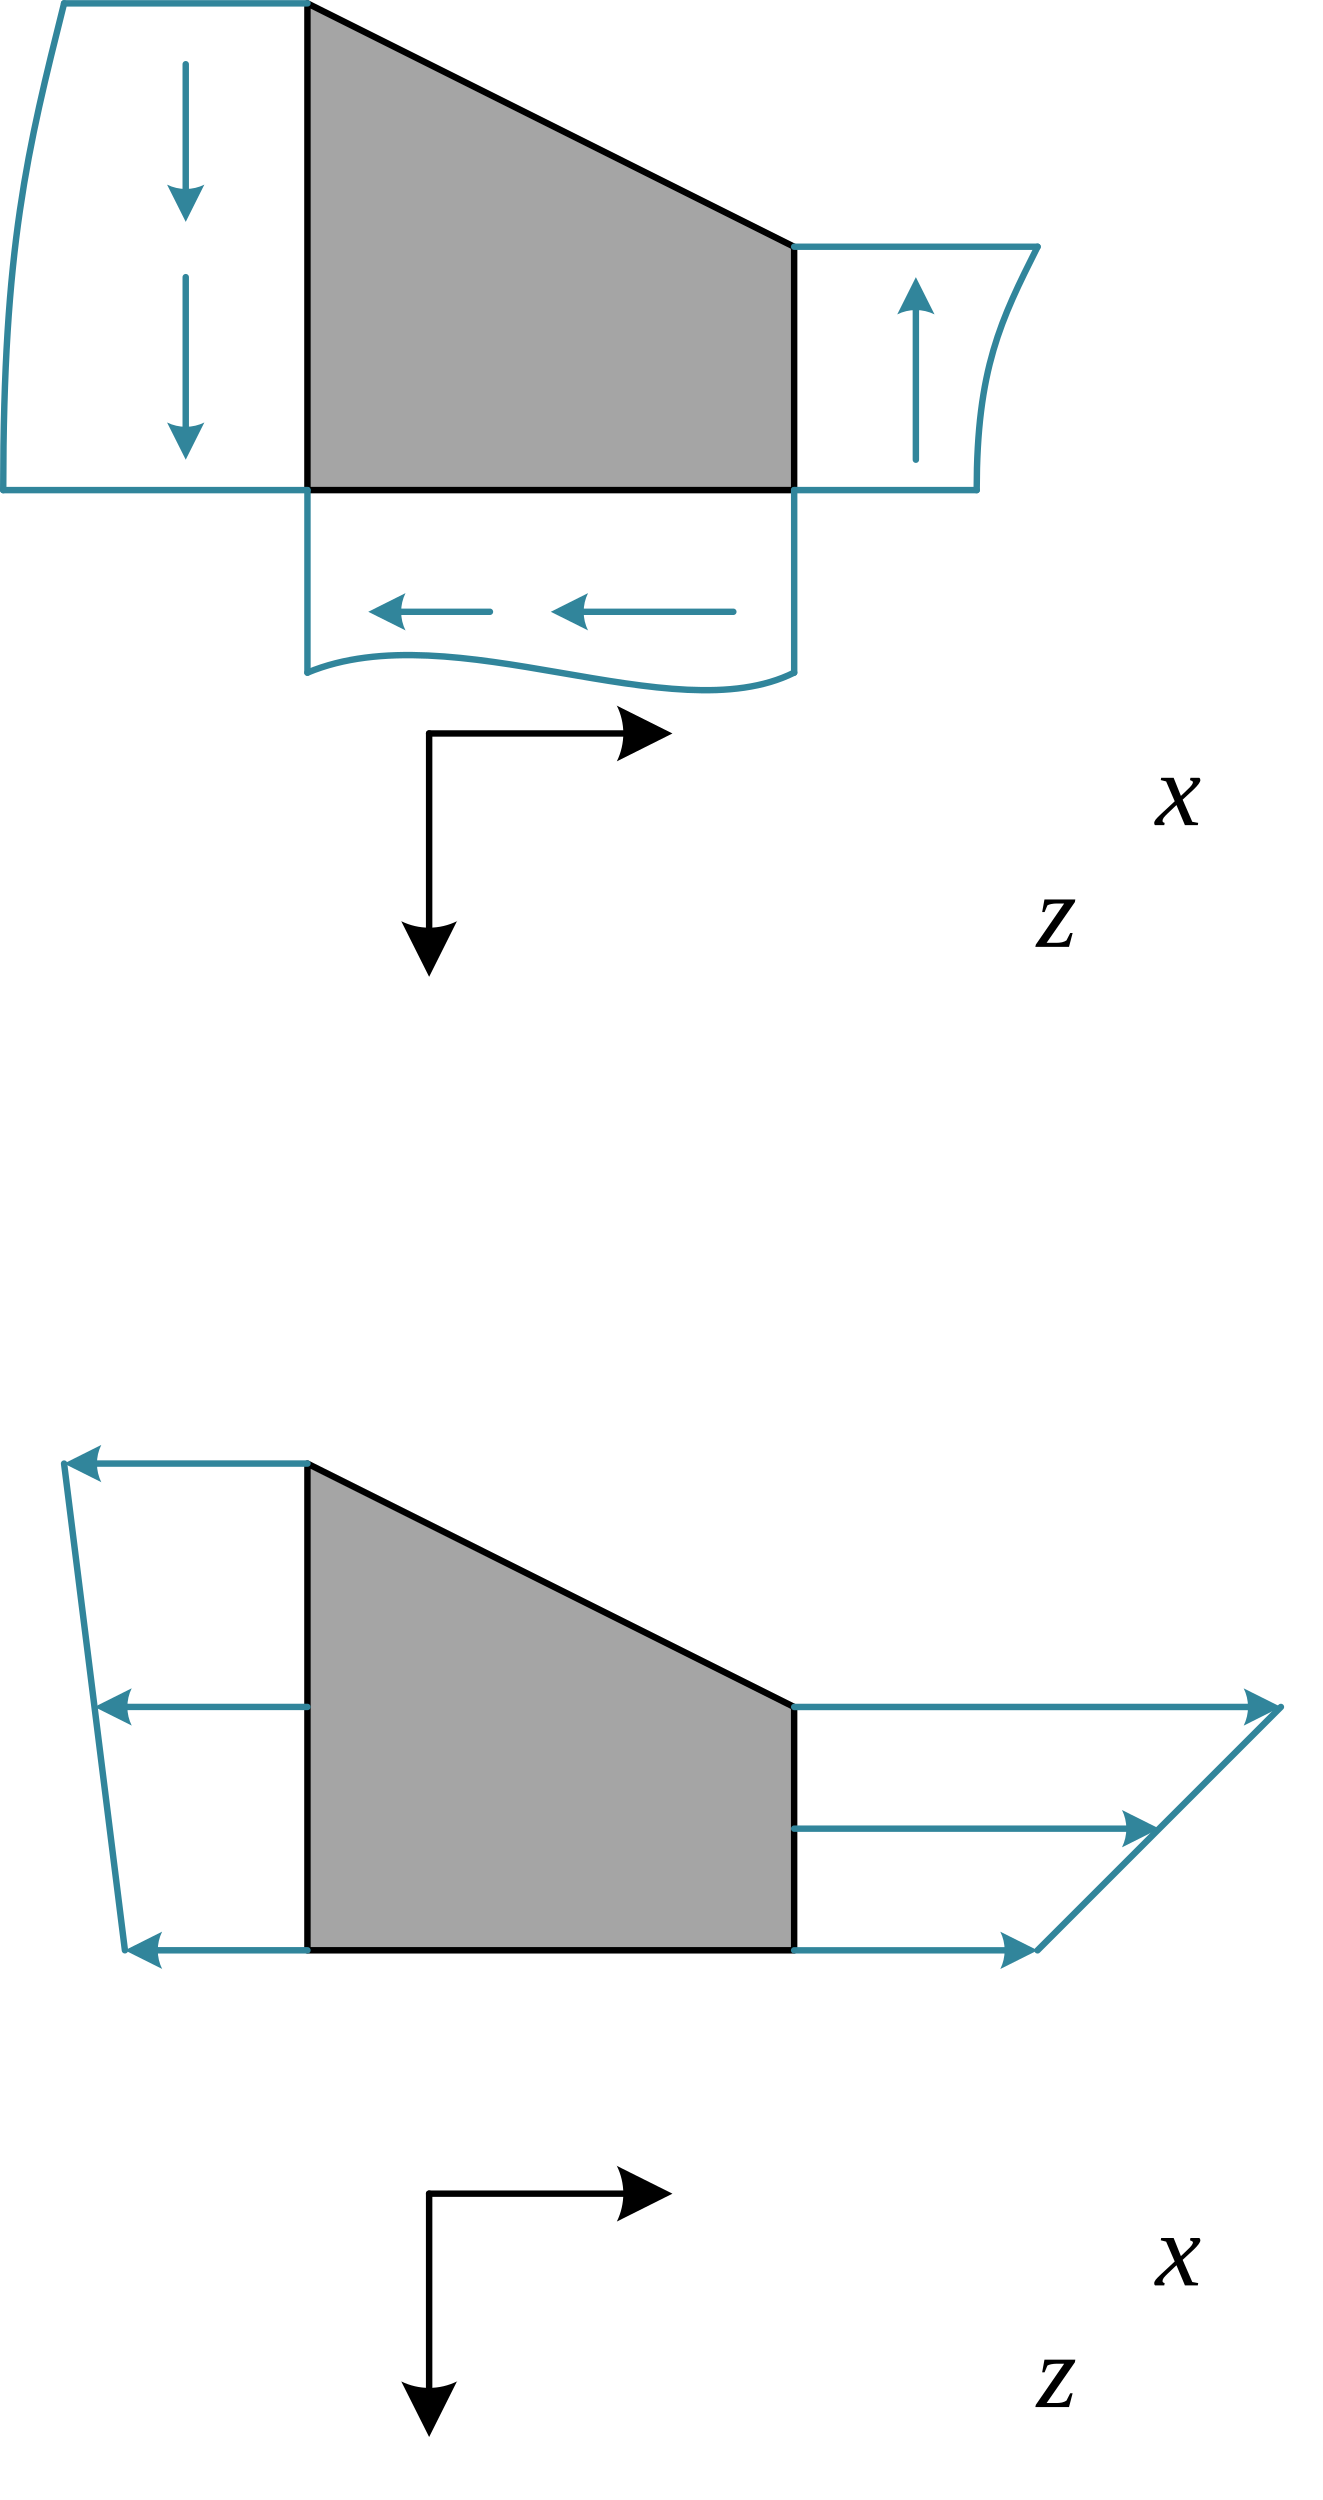
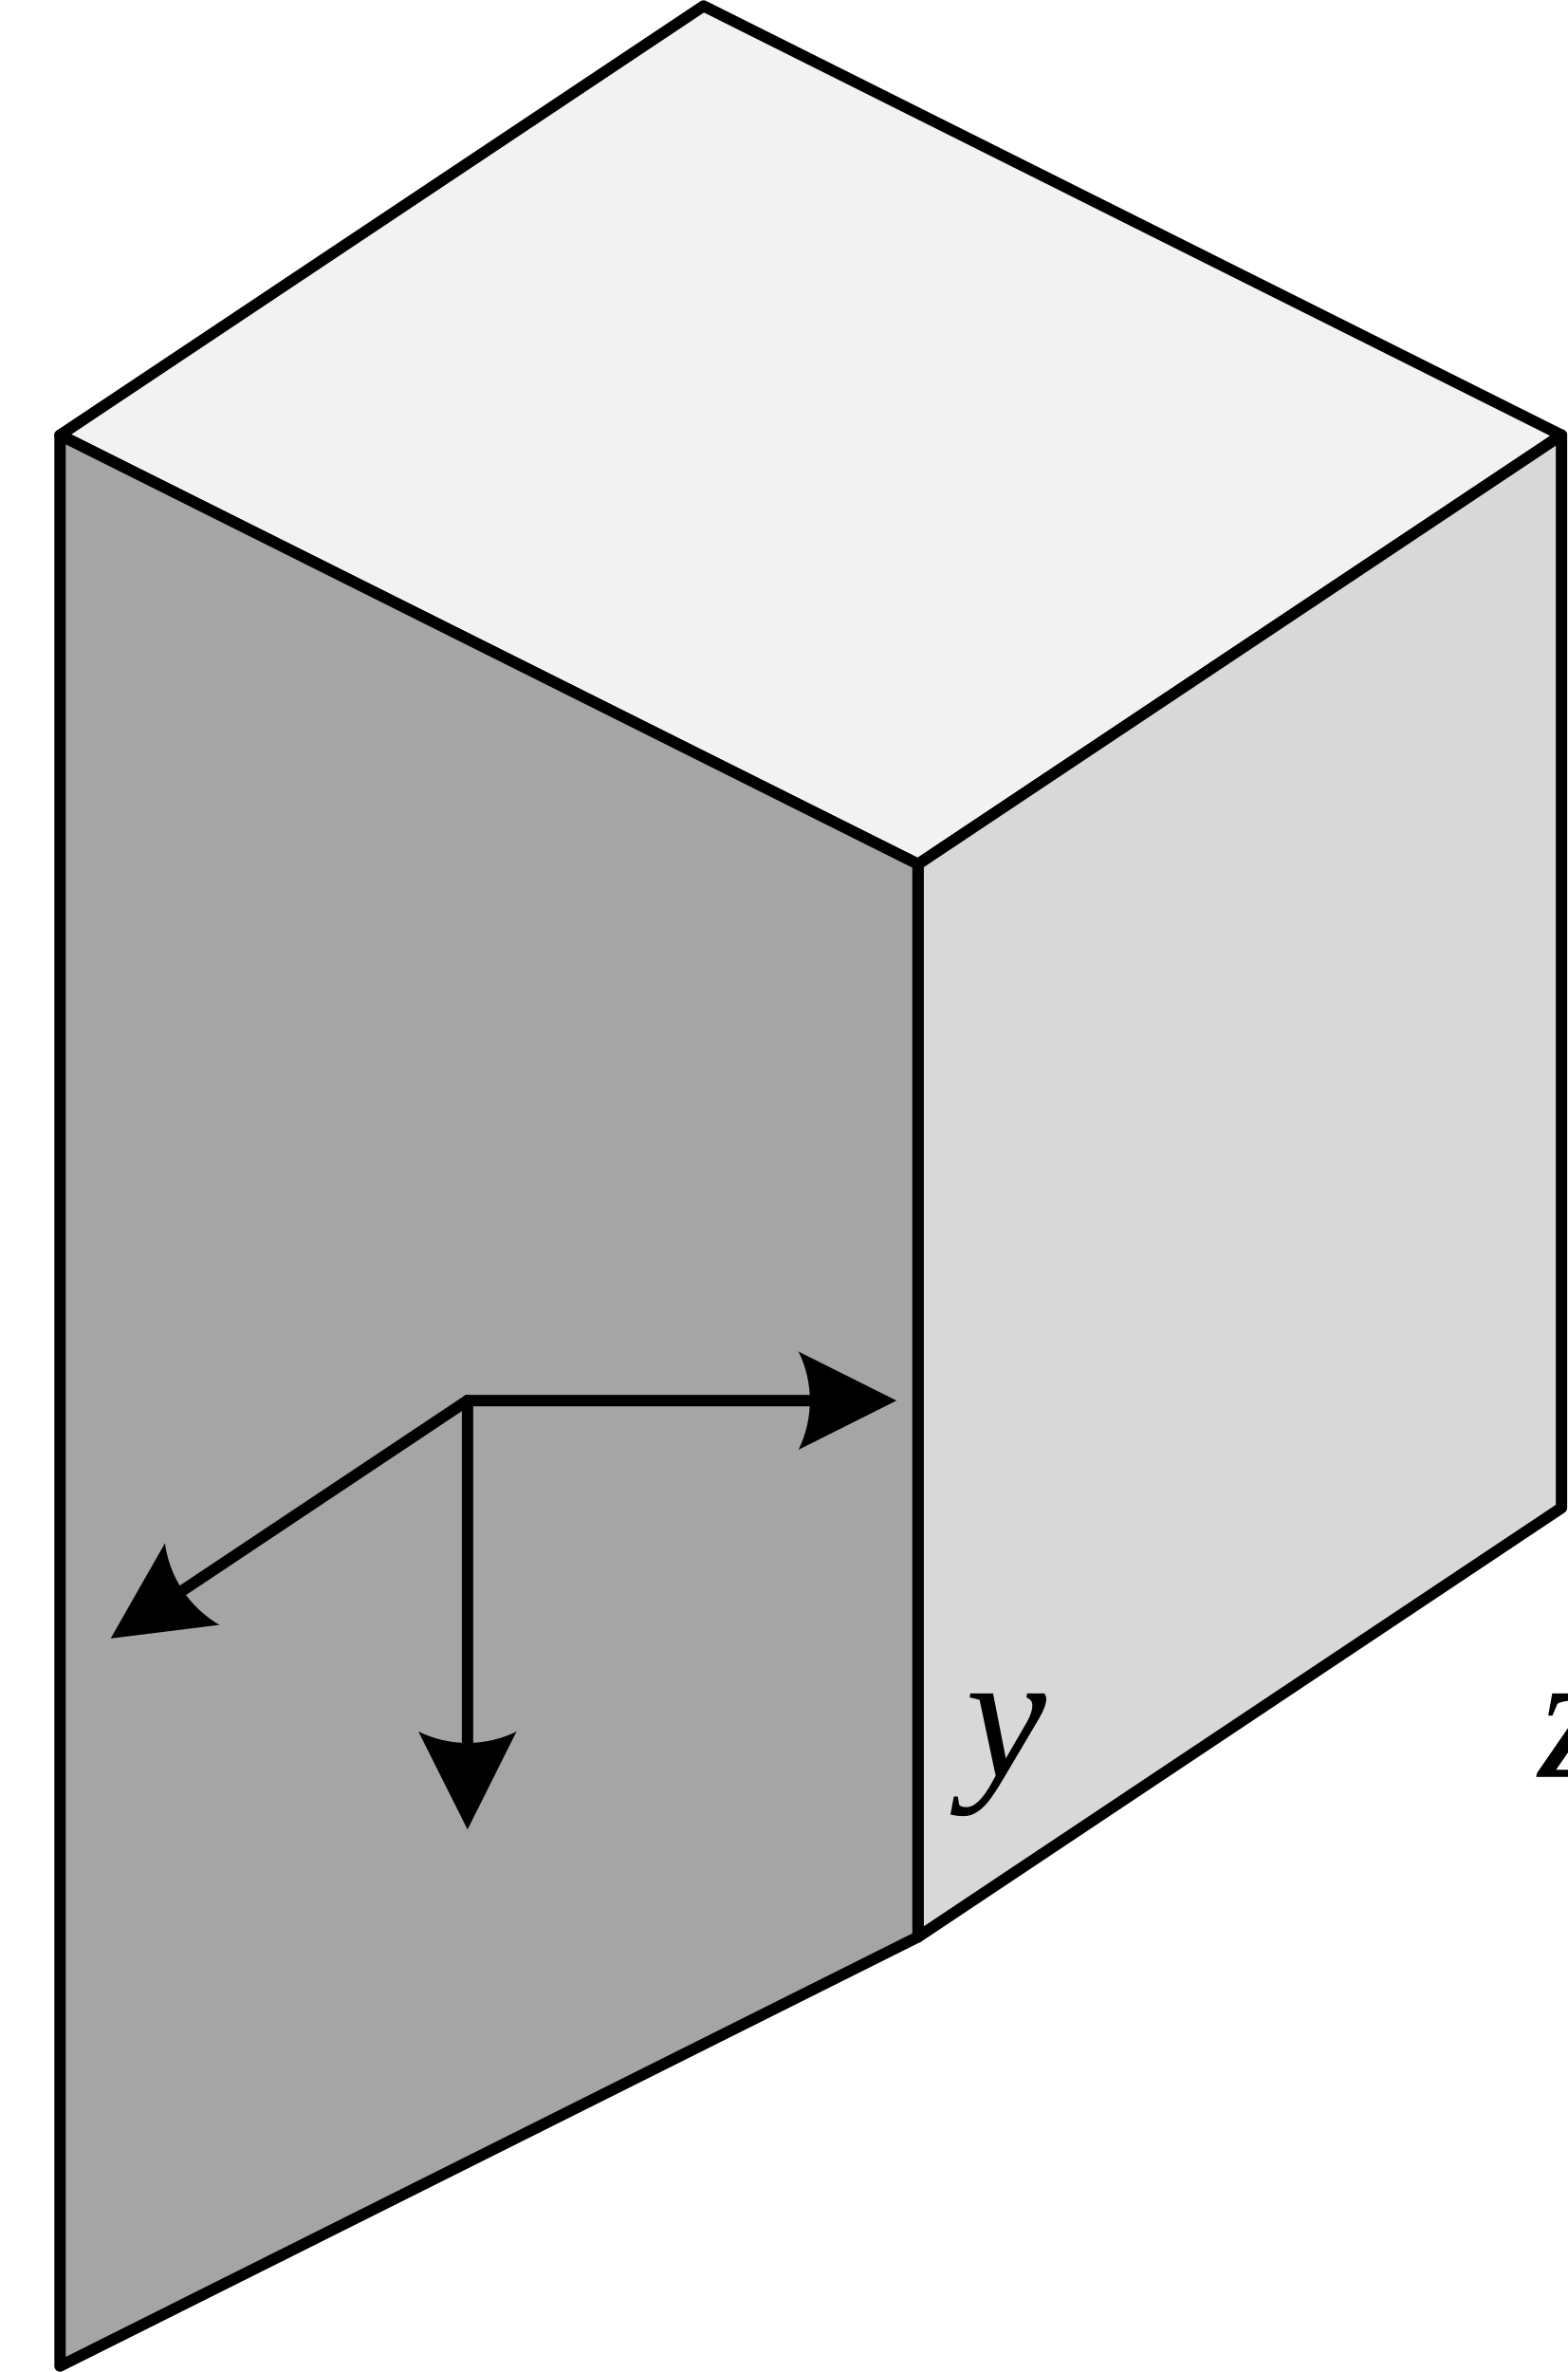
- <svg xmlns="http://www.w3.org/2000/svg" xmlns:ns1="http://schemas.microsoft.com/visio/2003/SVGExtensions/" xmlns:xlink="http://www.w3.org/1999/xlink" width="2.14in" height="4.044in" viewBox="0 0 154.091 291.152" xml:space="preserve" color-interpolation-filters="sRGB" class="st10">
+ <svg xmlns="http://www.w3.org/2000/svg" xmlns:ns1="http://schemas.microsoft.com/visio/2003/SVGExtensions/" xmlns:xlink="http://www.w3.org/1999/xlink" width="1.438in" height="2.176in" viewBox="0 0 103.556 156.656" xml:space="preserve" color-interpolation-filters="sRGB" class="st8">
  <ns1:documentProperties ns1:langID="1043" ns1:metric="true" ns1:viewMarkup="false" />
  <style type="text/css">
	
- 		.st1 {fill:#a5a5a5;stroke:#000000;stroke-linecap:round;stroke-linejoin:round;stroke-width:0.75}
- 		.st2 {marker-start:url(#mrkr5-8);stroke:#31859b;stroke-linecap:round;stroke-linejoin:round;stroke-width:0.75}
- 		.st3 {fill:#31859b;fill-opacity:1;stroke:#31859b;stroke-opacity:1;stroke-width:0.342}
- 		.st4 {marker-end:url(#mrkr5-26);stroke:#000000;stroke-linecap:round;stroke-linejoin:round;stroke-width:0.75}
+ 		.st1 {fill:#f2f2f2;stroke:#000000;stroke-linecap:round;stroke-linejoin:round;stroke-width:0.75}
+ 		.st2 {fill:#d8d8d8;stroke:#000000;stroke-linecap:round;stroke-linejoin:round;stroke-width:0.75}
+ 		.st3 {fill:#a5a5a5;stroke:#000000;stroke-linecap:round;stroke-linejoin:round;stroke-width:0.75}
+ 		.st4 {marker-end:url(#mrkr5-14);stroke:#000000;stroke-linecap:round;stroke-linejoin:round;stroke-width:0.75}
		.st5 {fill:#000000;fill-opacity:1;stroke:#000000;stroke-opacity:1;stroke-width:0.229}
		.st6 {fill:none;stroke:none;stroke-linecap:round;stroke-linejoin:round;stroke-width:0.75}
		.st7 {fill:#000000;font-family:Times New Roman;font-size:1em;font-style:italic}
- 		.st8 {stroke:#31859b;stroke-linecap:round;stroke-linejoin:round;stroke-width:0.75}
- 		.st9 {fill:#000000;font-family:Times New Roman;font-size:2em;font-style:italic}
- 		.st10 {fill:none;fill-rule:evenodd;font-size:12px;overflow:visible;stroke-linecap:square;stroke-miterlimit:3}
+ 		.st8 {fill:none;fill-rule:evenodd;font-size:12px;overflow:visible;stroke-linecap:square;stroke-miterlimit:3}
	
	</style>
  <defs id="Markers">
    <g id="lend5">
      <path d="M 2 1 L 0 0 L 1.981 -0.993 C 1.672 -0.365 1.673 0.373 1.985 1 " style="stroke:none" />
    </g>
-     <marker id="mrkr5-8" class="st3" ns1:arrowType="5" ns1:arrowSize="0" ns1:setback="4.63" refX="4.63" orient="auto" markerUnits="strokeWidth" overflow="visible">
-       <use xlink:href="#lend5" transform="scale(2.92) " />
-     </marker>
-     <marker id="mrkr5-26" class="st5" ns1:arrowType="5" ns1:arrowSize="2" ns1:setback="7.63" refX="-7.63" orient="auto" markerUnits="strokeWidth" overflow="visible">
+     <marker id="mrkr5-14" class="st5" ns1:arrowType="5" ns1:arrowSize="2" ns1:setback="7.63" refX="-7.63" orient="auto" markerUnits="strokeWidth" overflow="visible">
      <use xlink:href="#lend5" transform="scale(-4.36,-4.36) " />
    </marker>
  </defs>
  <g ns1:mID="0" ns1:index="1" ns1:groupContext="foregroundPage">
    <ns1:pageProperties ns1:drawingScale="0.0393701" ns1:pageScale="0.0393701" ns1:drawingUnits="24" ns1:shadowOffsetX="8.50394" ns1:shadowOffsetY="-8.50394" />
-     <g id="shape1793-1" ns1:mID="1793" ns1:groupContext="shape" transform="translate(35.8081,-64.0049)">
-       <path d="M0 291.15 L56.69 291.15 L56.69 262.81 L0 234.46 L0 291.15 Z" class="st1" />
+     <g id="shape2311-1" ns1:mID="2311" ns1:groupContext="shape" transform="translate(3.9685,-99.5876)">
+       <path d="M0 128.31 L42.52 99.96 L99.21 128.31 L56.69 156.66 L0 128.31 Z" class="st1" />
    </g>
-     <g id="shape1794-3" ns1:mID="1794" ns1:groupContext="shape" transform="translate(7.46162,-120.698)">
-       <path d="M3.47 291.15 L3.83 291.15 L28.35 291.15" class="st2" />
+     <g id="shape2312-3" ns1:mID="2312" ns1:groupContext="shape" transform="translate(60.6614,-28.7215)">
+       <path d="M0 85.79 L42.52 57.44 L42.52 128.31 L0 156.66 L0 85.79 Z" class="st2" />
    </g>
-     <g id="shape1795-9" ns1:mID="1795" ns1:groupContext="shape" transform="translate(11.0049,-92.3513)">
-       <path d="M3.47 291.15 L3.83 291.15 L24.8 291.15" class="st2" />
+     <g id="shape2313-5" ns1:mID="2313" ns1:groupContext="shape" transform="translate(3.96848,-0.375)">
+       <path d="M0 156.66 L56.69 128.31 L56.69 57.44 L0 29.1 L0 156.66 Z" class="st3" />
    </g>
-     <g id="shape1796-14" ns1:mID="1796" ns1:groupContext="shape" transform="translate(14.5482,-64.0049)">
-       <path d="M3.47 291.15 L3.83 291.15 L21.26 291.15" class="st2" />
-     </g>
-     <g id="group1797-19" transform="translate(49.9813,-7.31194)" ns1:mID="1797" ns1:groupContext="group">
-       <g id="shape1798-20" ns1:mID="1798" ns1:groupContext="shape" transform="translate(291.152,262.805) rotate(90)">
-         <path d="M0 291.15 L22.62 291.15" class="st4" />
+     <g id="group2318-7" transform="translate(30.8976,-35.8081)" ns1:mID="2318" ns1:groupContext="group">
+       <g id="shape2319-8" ns1:mID="2319" ns1:groupContext="shape" transform="translate(156.656,128.309) rotate(90)">
+         <path d="M0 156.66 L22.62 156.66" class="st4" />
      </g>
-       <g id="shape1799-27" ns1:mID="1799" ns1:groupContext="shape">
+       <g id="shape2320-15" ns1:mID="2320" ns1:groupContext="shape">
        <ns1:textBlock ns1:margins="rect(4,4,4,4)" ns1:tabSpace="42.5197" />
-         <ns1:textRect cx="7.087" cy="284.065" width="14.18" height="14.173" />
-         <rect x="0" y="276.978" width="14.173" height="14.173" class="st6" />
-         <text x="4.75" y="287.66" class="st7" ns1:langID="1043">
+         <ns1:textRect cx="7.087" cy="149.569" width="14.18" height="14.173" />
+         <rect x="0" y="142.482" width="14.173" height="14.173" class="st6" />
+         <text x="4.75" y="153.17" class="st7" ns1:langID="1043">
          <ns1:paragraph ns1:horizAlign="1" />
          <ns1:tabList />z</text>
      </g>
    </g>
-     <g id="group1800-30" transform="translate(49.9813,-21.4852)" ns1:mID="1800" ns1:groupContext="group">
-       <g id="shape1801-31" ns1:mID="1801" ns1:groupContext="shape" transform="translate(-3.3124E-12,-14.1732)">
-         <path d="M0 291.15 L22.62 291.15" class="st4" />
+     <g id="group2321-18" transform="translate(30.8976,-49.9813)" ns1:mID="2321" ns1:groupContext="group">
+       <g id="shape2322-19" ns1:mID="2322" ns1:groupContext="shape" transform="translate(-1.79241E-12,-14.1732)">
+         <path d="M0 156.66 L22.62 156.66" class="st4" />
      </g>
-       <g id="shape1802-36" ns1:mID="1802" ns1:groupContext="shape" transform="translate(14.1732,0)">
+       <g id="shape2323-24" ns1:mID="2323" ns1:groupContext="shape" transform="translate(14.1732,0)">
        <ns1:textBlock ns1:margins="rect(4,4,4,4)" ns1:tabSpace="42.5197" />
-         <ns1:textRect cx="7.087" cy="284.065" width="14.18" height="14.173" />
-         <rect x="0" y="276.978" width="14.173" height="14.173" class="st6" />
-         <text x="4.42" y="287.66" class="st7" ns1:langID="1043">
+         <ns1:textRect cx="7.087" cy="149.569" width="14.18" height="14.173" />
+         <rect x="0" y="142.482" width="14.173" height="14.173" class="st6" />
+         <text x="4.42" y="153.17" class="st7" ns1:langID="1043">
          <ns1:paragraph ns1:horizAlign="1" />
          <ns1:tabList />x</text>
      </g>
    </g>
-     <g id="shape1803-39" ns1:mID="1803" ns1:groupContext="shape" transform="translate(296.365,134.341) rotate(82.875)">
-       <path d="M0 291.15 L57.13 291.15" class="st8" />
+     <g id="shape2324-27" ns1:mID="2324" ns1:groupContext="shape" transform="translate(117.794,222.846) rotate(146.31)">
+       <path d="M0 156.66 L22.62 156.66" class="st4" />
    </g>
-     <g id="shape1804-42" ns1:mID="1804" ns1:groupContext="shape" transform="translate(149.194,489.952) rotate(180)">
-       <path d="M3.47 291.15 L3.83 291.15 L56.69 291.15" class="st2" />
-     </g>
-     <g id="shape1805-47" ns1:mID="1805" ns1:groupContext="shape" transform="translate(135.021,504.125) rotate(180)">
-       <path d="M3.47 291.15 L3.83 291.15 L42.52 291.15" class="st2" />
-     </g>
-     <g id="shape1806-52" ns1:mID="1806" ns1:groupContext="shape" transform="translate(120.847,518.298) rotate(180)">
-       <path d="M3.47 291.15 L3.83 291.15 L28.35 291.15" class="st2" />
-     </g>
-     <g id="shape1807-57" ns1:mID="1807" ns1:groupContext="shape" transform="translate(355.069,404.675) rotate(135)">
-       <path d="M0 291.15 L40.09 291.15" class="st8" />
-     </g>
-     <g id="shape1808-60" ns1:mID="1808" ns1:groupContext="shape" transform="translate(35.8081,-234.084)">
-       <path d="M0 291.15 L56.69 291.15 L56.69 262.81 L0 234.46 L0 291.15 Z" class="st1" />
-     </g>
-     <g id="group1809-62" transform="translate(49.9813,-177.391)" ns1:mID="1809" ns1:groupContext="group">
-       <g id="shape1810-63" ns1:mID="1810" ns1:groupContext="shape" transform="translate(291.152,262.805) rotate(90)">
-         <path d="M0 291.15 L22.62 291.15" class="st4" />
-       </g>
-       <g id="shape1811-68" ns1:mID="1811" ns1:groupContext="shape">
-         <ns1:textBlock ns1:margins="rect(4,4,4,4)" ns1:tabSpace="42.5197" />
-         <ns1:textRect cx="7.087" cy="284.065" width="14.18" height="14.173" />
-         <rect x="0" y="276.978" width="14.173" height="14.173" class="st6" />
-         <text x="4.75" y="287.66" class="st7" ns1:langID="1043">
-           <ns1:paragraph ns1:horizAlign="1" />
-           <ns1:tabList />z</text>
-       </g>
-     </g>
-     <g id="group1812-71" transform="translate(49.9813,-191.564)" ns1:mID="1812" ns1:groupContext="group">
-       <g id="shape1813-72" ns1:mID="1813" ns1:groupContext="shape" transform="translate(-3.3124E-12,-14.1732)">
-         <path d="M0 291.15 L22.62 291.15" class="st4" />
-       </g>
-       <g id="shape1814-77" ns1:mID="1814" ns1:groupContext="shape" transform="translate(14.1732,0)">
-         <ns1:textBlock ns1:margins="rect(4,4,4,4)" ns1:tabSpace="42.5197" />
-         <ns1:textRect cx="7.087" cy="284.065" width="14.18" height="14.173" />
-         <rect x="0" y="276.978" width="14.173" height="14.173" class="st6" />
-         <text x="4.42" y="287.66" class="st7" ns1:langID="1043">
-           <ns1:paragraph ns1:horizAlign="1" />
-           <ns1:tabList />x</text>
-       </g>
-     </g>
-     <g id="shape1815-80" ns1:mID="1815" ns1:groupContext="shape" transform="translate(-269.517,53.5246) rotate(-90)">
-       <path d="M3.47 291.15 L3.83 291.15 L21.26 291.15" class="st2" />
-     </g>
-     <g id="shape1816-85" ns1:mID="1816" ns1:groupContext="shape" transform="translate(397.826,32.2648) rotate(90)">
-       <path d="M3.47 291.15 L3.83 291.15 L21.26 291.15" class="st2" />
-     </g>
-     <g id="shape1817-90" ns1:mID="1817" ns1:groupContext="shape" transform="translate(0.375,-234.084)">
-       <path d="M7.09 234.46 C2.83 251.47 0 262.81 0 291.15" class="st8" />
-     </g>
-     <g id="shape1818-93" ns1:mID="1818" ns1:groupContext="shape" transform="translate(7.4616,-290.777)">
-       <path d="M0 291.15 L28.35 291.15" class="st8" />
-     </g>
-     <g id="shape1819-96" ns1:mID="1819" ns1:groupContext="shape" transform="translate(92.501,-262.43)">
-       <path d="M0 291.15 L28.35 291.15" class="st8" />
-     </g>
-     <g id="shape1820-99" ns1:mID="1820" ns1:groupContext="shape" transform="translate(113.761,-234.084)">
-       <path d="M7.09 262.81 C2.83 271.31 0 276.98 0 291.15" class="st8" />
-     </g>
-     <g id="shape1821-102" ns1:mID="1821" ns1:groupContext="shape" transform="translate(0.375007,-234.084) rotate(1.46284E-06)">
-       <path d="M0 291.15 L35.43 291.15" class="st8" />
-     </g>
-     <g id="shape1822-105" ns1:mID="1822" ns1:groupContext="shape" transform="translate(92.501,-234.084)">
-       <path d="M0 291.15 L21.26 291.15" class="st8" />
-     </g>
-     <g id="shape1823-108" ns1:mID="1823" ns1:groupContext="shape" transform="translate(42.8947,-113.611)">
+     <g id="shape2325-32" ns1:mID="2325" ns1:groupContext="shape" transform="translate(5.38581,-35.8081)">
      <ns1:textBlock ns1:margins="rect(4,4,4,4)" ns1:tabSpace="42.5197" />
-       <ns1:textRect cx="21.26" cy="284.065" width="42.52" height="14.173" />
-       <rect x="0" y="276.978" width="42.52" height="14.173" class="st6" />
-       <text x="13.16" y="291.26" class="st9" ns1:langID="1043">
+       <ns1:textRect cx="7.087" cy="149.569" width="14.18" height="14.173" />
+       <rect x="0" y="142.482" width="14.173" height="14.173" class="st6" />
+       <text x="4.42" y="153.17" class="st7" ns1:langID="1043">
        <ns1:paragraph ns1:horizAlign="1" />
-         <ns1:tabList />+</text>
-     </g>
-     <g id="shape1824-111" ns1:mID="1824" ns1:groupContext="shape" transform="translate(326.96,57.0679) rotate(90)">
-       <path d="M0 291.15 L21.26 291.15" class="st8" />
-     </g>
-     <g id="shape1825-114" ns1:mID="1825" ns1:groupContext="shape" transform="translate(383.652,57.0679) rotate(90)">
-       <path d="M0 291.15 L21.26 291.15" class="st8" />
-     </g>
-     <g id="shape1826-117" ns1:mID="1826" ns1:groupContext="shape" transform="translate(35.8081,-210.964)">
-       <path d="M0 289.29 C17.01 282.21 42.52 296.38 56.69 289.29" class="st8" />
-     </g>
-     <g id="shape1827-120" ns1:mID="1827" ns1:groupContext="shape" transform="translate(42.8947,-219.91)">
-       <path d="M3.47 291.15 L3.83 291.15 L14.17 291.15" class="st2" />
-     </g>
-     <g id="shape1828-125" ns1:mID="1828" ns1:groupContext="shape" transform="translate(64.1545,-219.91)">
-       <path d="M3.47 291.15 L3.83 291.15 L21.26 291.15" class="st2" />
-     </g>
-     <g id="shape1855-130" ns1:mID="1855" ns1:groupContext="shape" transform="translate(-269.517,25.8228) rotate(-90)">
-       <path d="M3.47 291.15 L3.83 291.15 L18.36 291.15" class="st2" />
+         <ns1:tabList />y</text>
    </g>
  </g>
</svg>
